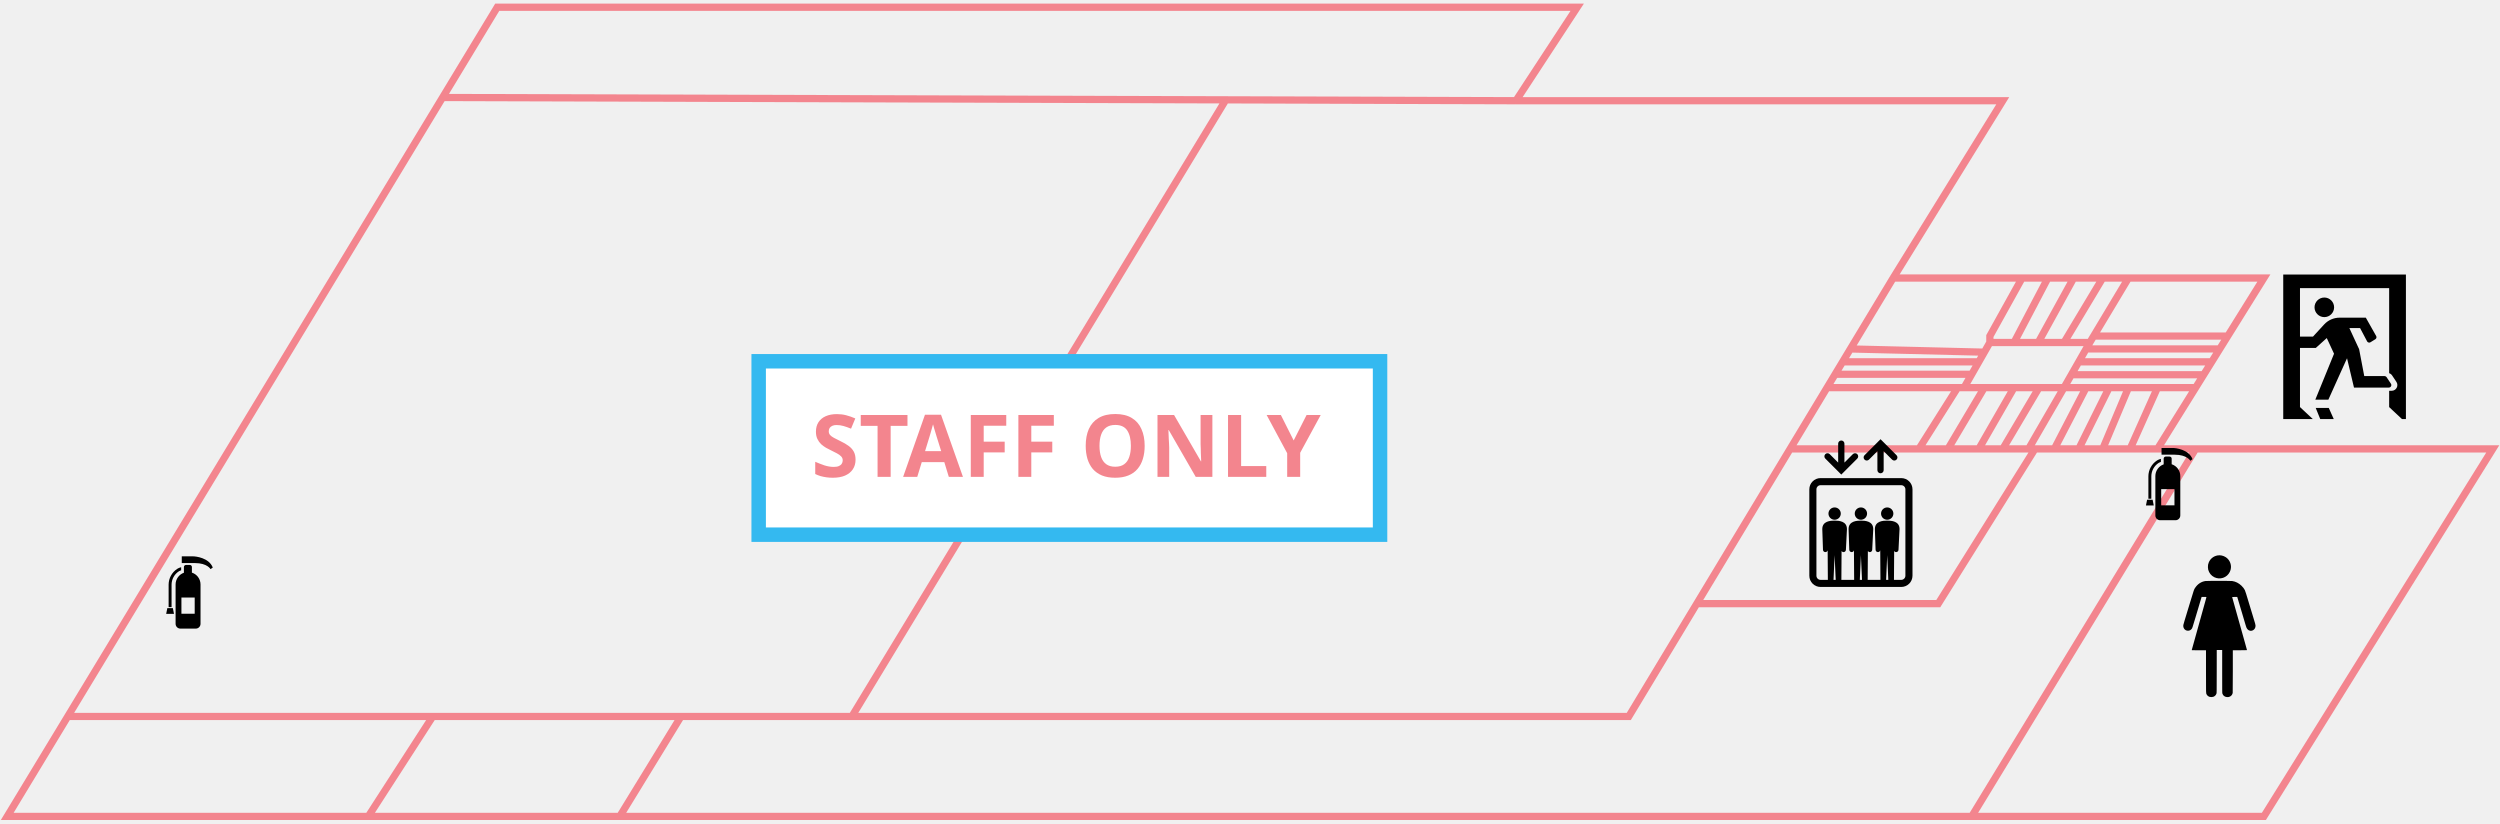
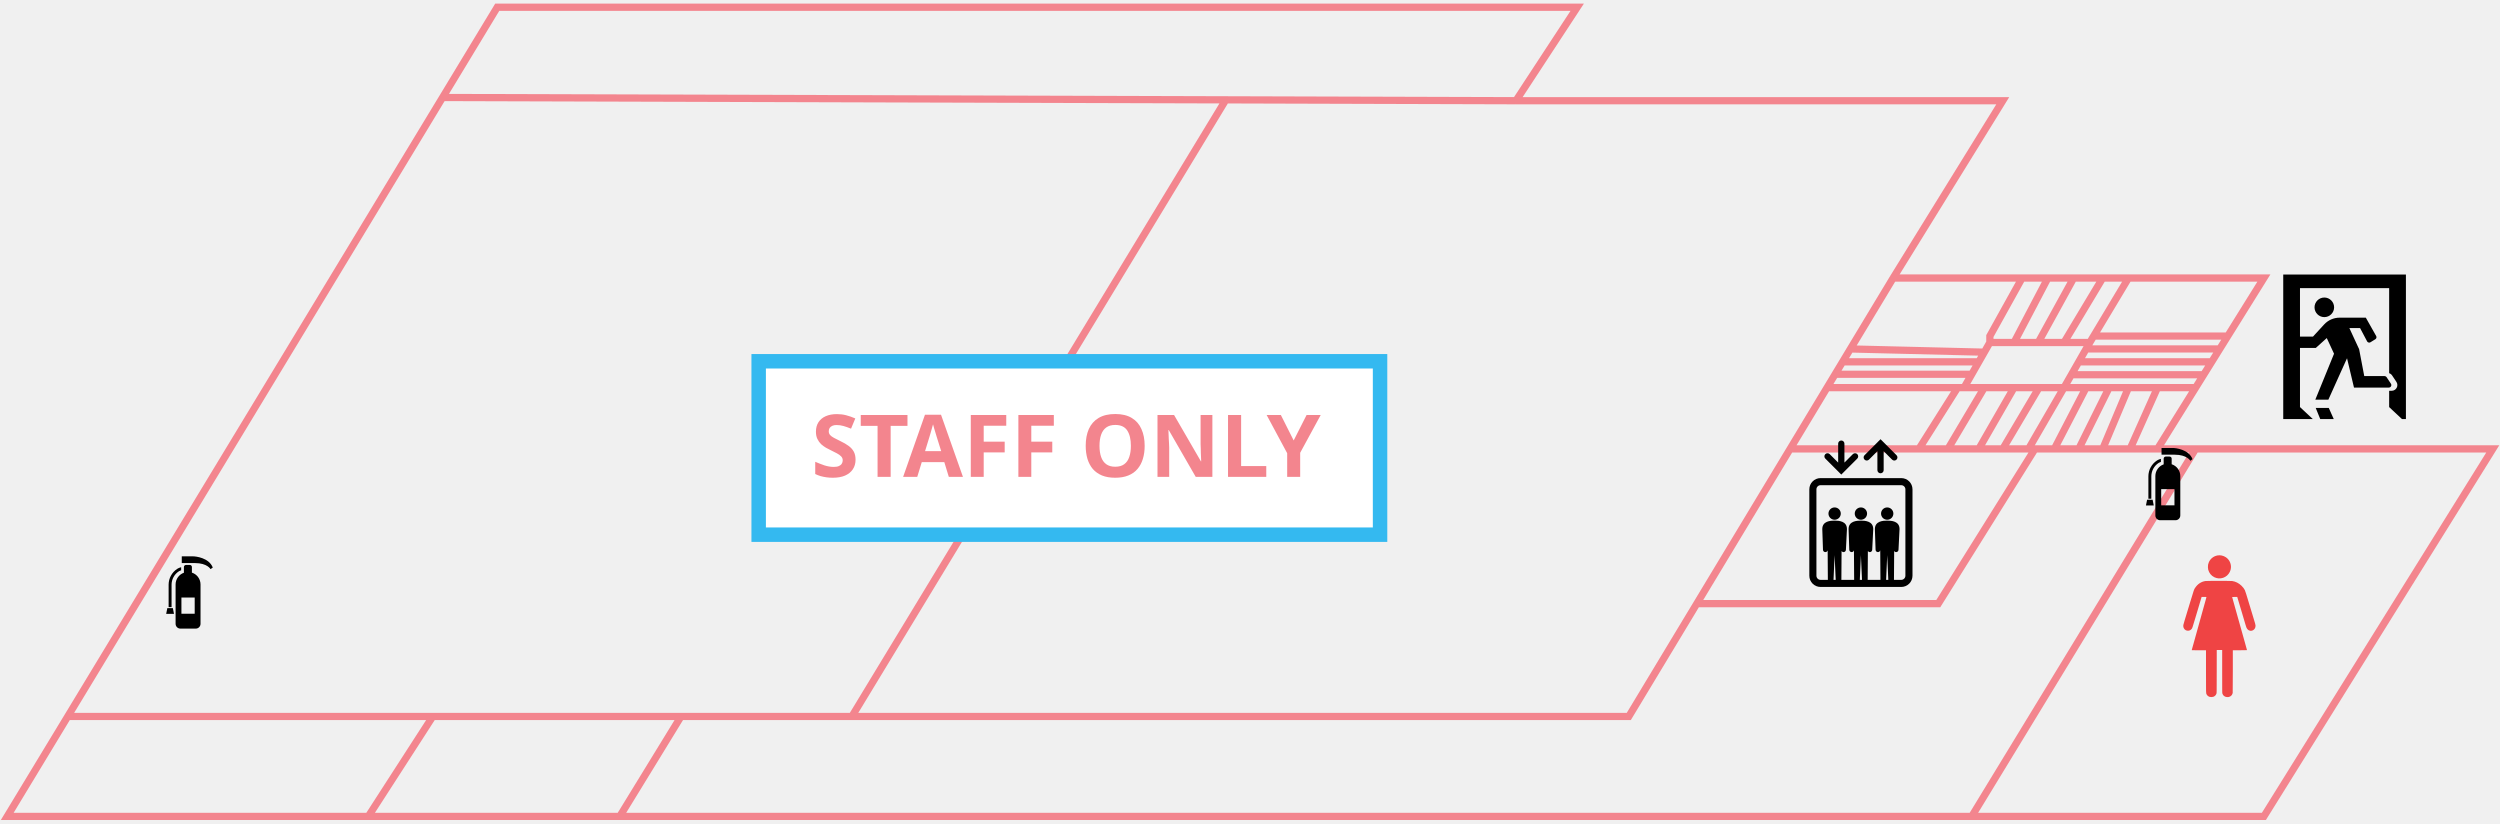
<svg xmlns="http://www.w3.org/2000/svg" width="346" height="114" viewBox="0 0 346 114" fill="none">
  <path d="M209.809 13.939L218.287 1H68.818L61.253 13.493M209.809 13.939H277.182L262.012 38.479M209.809 13.939L169.654 13.818M262.012 38.479H279.859M262.012 38.479L256.093 48.294M298.598 62.126L303.876 53.648M298.598 62.126H294.805M298.598 62.126H303.876M61.253 13.493L169.654 13.818M61.253 13.493L9.376 99.158M169.654 13.818L117.898 99.158M117.898 99.158H94.25M117.898 99.158H225.425L234.841 83.542M9.376 99.158L1 112.99H50.971M9.376 99.158H59.895M50.971 112.99L59.895 99.158M50.971 112.99H85.773M59.895 99.158H94.25M85.773 112.99L94.25 99.158M85.773 112.99H272.885M234.841 83.542H268.258L281.643 62.126M234.841 83.542L247.754 62.126M281.643 62.126H280.751M281.643 62.126H284.32M247.754 62.126H265.581M247.754 62.126L252.865 53.648M265.581 62.126L270.935 53.648H252.865M265.581 62.126H269.597M252.865 53.648L253.981 51.798M275.397 47.402V46.51L279.859 38.479M275.397 47.402H278.743M275.397 47.402L274.632 48.741M279.859 38.479H283.428M289.228 47.402H285.659M289.228 47.402L289.764 46.51M289.228 47.402L288.718 48.294M294.582 38.479H313.322L308.321 46.51M294.582 38.479H291.013M294.582 38.479L289.764 46.51M285.659 47.402L291.013 38.479M285.659 47.402H282.089M291.013 38.479H286.997M282.089 47.402L286.997 38.479M282.089 47.402H278.743M286.997 38.479H283.428M278.743 47.402L283.428 38.479M253.981 51.798H272.885M253.981 51.798L255.017 50.079M272.885 51.798L271.827 53.648H274.632M272.885 51.798L273.867 50.079M255.017 50.079H273.867M255.017 50.079L256.093 48.294M273.867 50.079L274.632 48.741M256.093 48.294L274.632 48.741M285.659 53.648L286.679 51.864M285.659 53.648H282.201M285.659 53.648L280.751 62.126M285.659 53.648H288.718M303.876 53.648L304.987 51.864M303.876 53.648H298.598M289.764 46.51H308.321M308.321 46.51L307.21 48.294M288.718 48.294H307.21M288.718 48.294L287.699 50.079M307.21 48.294L306.099 50.079M287.699 50.079H306.099M287.699 50.079L286.679 51.864M306.099 50.079L304.987 51.864M286.679 51.864H304.987M269.597 62.126L274.632 53.648M269.597 62.126H273.867M274.632 53.648H278.743M273.867 62.126L278.743 53.648M273.867 62.126H277.182M278.743 53.648H282.201M277.182 62.126L282.201 53.648M277.182 62.126H280.751M284.32 62.126L288.718 53.648M284.32 62.126H287.699M288.718 53.648H291.905M287.699 62.126L291.905 53.648M287.699 62.126H291.013M291.905 53.648H294.582M291.013 62.126L294.582 53.648M291.013 62.126H294.805M294.582 53.648H298.598M294.805 62.126L298.598 53.648M303.876 62.126H345L313.322 112.99H272.885M303.876 62.126L272.885 112.99" stroke="#F3858E" />
  <path d="M253.911 70.228C253.44 70.228 253.059 70.609 253.059 71.081C253.059 71.551 253.44 71.933 253.911 71.933C254.382 71.933 254.764 71.551 254.764 71.081C254.764 70.609 254.382 70.228 253.911 70.228Z" fill="black" />
  <path d="M257.55 70.228C257.079 70.228 256.697 70.609 256.697 71.081C256.697 71.551 257.079 71.933 257.55 71.933C258.021 71.933 258.403 71.551 258.403 71.081C258.403 70.609 258.021 70.228 257.55 70.228Z" fill="black" />
  <path d="M261.19 70.228C260.719 70.228 260.337 70.609 260.337 71.081C260.337 71.551 260.719 71.933 261.19 71.933C261.661 71.933 262.042 71.551 262.042 71.081C262.042 70.609 261.661 70.228 261.19 70.228Z" fill="black" />
  <path d="M263.133 66.169H251.967C251.11 66.169 250.411 66.867 250.411 67.725V79.679C250.411 80.537 251.11 81.235 251.967 81.235H263.133C263.991 81.235 264.689 80.537 264.689 79.679V67.725C264.689 66.867 263.991 66.169 263.133 66.169ZM253.759 80.253L253.911 76.836L254.062 80.253H253.759ZM257.398 80.253L257.55 76.836L257.702 80.253H257.398ZM261.038 80.253L261.19 76.836L261.341 80.253H261.038ZM263.707 79.679C263.707 79.996 263.449 80.253 263.133 80.253H262.125L262.153 76.263C262.216 76.356 262.319 76.418 262.438 76.412C262.622 76.403 262.763 76.248 262.754 76.065L262.896 73.227C262.896 72.111 261.765 72.056 261.19 72.056C260.614 72.056 259.484 72.111 259.484 73.227L259.579 76.065C259.57 76.248 259.711 76.403 259.894 76.412C260.054 76.419 260.187 76.31 260.225 76.16L260.253 80.253H258.486L258.514 76.263C258.577 76.356 258.68 76.417 258.799 76.412C258.982 76.403 259.123 76.248 259.115 76.064L259.256 73.227C259.256 72.111 258.125 72.056 257.55 72.056C256.975 72.056 255.844 72.111 255.844 73.227L255.939 76.064C255.93 76.248 256.071 76.403 256.255 76.412C256.415 76.419 256.548 76.309 256.586 76.16L256.614 80.253H254.847L254.874 76.263C254.937 76.355 255.04 76.417 255.16 76.412C255.343 76.403 255.484 76.248 255.475 76.064L255.617 73.227C255.617 72.111 254.486 72.055 253.911 72.055C253.336 72.055 252.205 72.111 252.205 73.227L252.3 76.064C252.291 76.248 252.432 76.403 252.615 76.412C252.776 76.419 252.909 76.309 252.947 76.16L252.975 80.253H251.967C251.651 80.253 251.393 79.996 251.393 79.679V67.725C251.393 67.409 251.651 67.151 251.967 67.151H263.133C263.449 67.151 263.707 67.409 263.707 67.725V79.679H263.707Z" fill="black" />
  <path d="M258.665 63.612L259.832 62.446V65.069C259.832 65.308 260.026 65.502 260.265 65.502C260.505 65.502 260.699 65.308 260.699 65.069V62.446L261.865 63.612C261.95 63.697 262.061 63.74 262.172 63.74C262.283 63.74 262.394 63.697 262.478 63.612C262.648 63.443 262.648 63.169 262.478 63L260.572 61.093L260.265 60.787L259.959 61.093L258.053 63C257.883 63.169 257.883 63.443 258.053 63.612C258.222 63.782 258.496 63.782 258.665 63.612Z" fill="black" />
  <path d="M254.528 65.374C254.528 65.375 254.528 65.375 254.528 65.375L254.835 65.681L255.141 65.375C255.141 65.375 255.142 65.375 255.142 65.374L257.047 63.468C257.217 63.299 257.217 63.024 257.047 62.855C256.879 62.686 256.604 62.686 256.435 62.855L255.268 64.022V61.399C255.268 61.16 255.074 60.966 254.835 60.966C254.596 60.966 254.402 61.16 254.402 61.399V64.022L253.235 62.855C253.066 62.686 252.791 62.686 252.622 62.855C252.453 63.024 252.453 63.299 252.622 63.468L254.528 65.374Z" fill="black" />
-   <path d="M306.909 76.872C306.356 76.971 305.912 77.324 305.697 77.83C305.602 78.051 305.566 78.251 305.576 78.505C305.58 78.648 305.593 78.751 305.614 78.837C305.738 79.306 306.036 79.677 306.458 79.886C307.255 80.279 308.21 79.955 308.601 79.157C308.697 78.959 308.74 78.811 308.76 78.602C308.814 78.017 308.541 77.442 308.056 77.122C307.711 76.895 307.291 76.803 306.909 76.872Z" fill="black" />
-   <path d="M305.223 80.415C304.641 80.505 304.155 80.829 303.807 81.355C303.643 81.602 303.685 81.477 303.055 83.552C302.807 84.37 302.537 85.258 302.343 85.896C302.262 86.161 302.188 86.422 302.179 86.479C302.116 86.835 302.303 87.166 302.621 87.264C302.868 87.341 303.118 87.272 303.29 87.082C303.419 86.938 303.4 86.99 303.868 85.416C303.971 85.069 304.12 84.572 304.198 84.311C304.275 84.049 304.42 83.561 304.52 83.225L304.703 82.616H305.037C305.315 82.616 305.371 82.619 305.371 82.638C305.371 82.65 305.322 82.834 305.262 83.049C305.155 83.434 304.834 84.589 303.998 87.594C303.362 89.884 303.346 89.938 303.337 89.967C303.33 89.993 303.383 89.995 304.319 89.995H305.31V92.912C305.31 96.091 305.305 95.925 305.396 96.103C305.476 96.261 305.635 96.392 305.819 96.448C305.94 96.488 306.195 96.484 306.313 96.439C306.539 96.358 306.686 96.206 306.763 95.978C306.789 95.898 306.79 95.757 306.795 92.928L306.798 89.964H307.174H307.55V92.933C307.55 95.898 307.55 95.902 307.582 95.997C307.678 96.286 307.909 96.456 308.232 96.479C308.62 96.505 308.947 96.255 309.005 95.885C309.016 95.82 309.022 94.813 309.022 92.889V89.995H310.004C310.644 89.995 310.986 89.99 310.986 89.98C310.986 89.972 310.875 89.568 310.739 89.087C310.604 88.603 310.432 87.99 310.357 87.725C310.282 87.459 310.11 86.844 309.973 86.359C309.551 84.856 309.453 84.508 309.344 84.12C309.286 83.913 309.17 83.497 309.085 83.195C308.999 82.892 308.93 82.639 308.93 82.632C308.93 82.623 309.068 82.616 309.283 82.616H309.634L309.667 82.727C309.685 82.788 309.713 82.88 309.728 82.931C309.743 82.981 309.812 83.213 309.881 83.445C309.95 83.676 310.065 84.063 310.137 84.304C310.208 84.545 310.315 84.902 310.374 85.097C310.598 85.849 310.699 86.192 310.78 86.467C310.826 86.623 310.88 86.789 310.897 86.835C311.024 87.165 311.314 87.35 311.616 87.295C311.964 87.232 312.19 86.921 312.162 86.543C312.153 86.428 312.141 86.384 311.797 85.255C311.49 84.247 310.998 82.626 310.868 82.195C310.802 81.974 310.723 81.751 310.685 81.67C310.595 81.48 310.426 81.26 310.219 81.062C309.841 80.7 309.409 80.483 308.938 80.415C308.725 80.384 305.417 80.384 305.223 80.415Z" fill="black" />
+   <path d="M306.909 76.872C306.356 76.971 305.912 77.324 305.697 77.83C305.602 78.051 305.566 78.251 305.576 78.505C305.58 78.648 305.593 78.751 305.614 78.837C305.738 79.306 306.036 79.677 306.458 79.886C307.255 80.279 308.21 79.955 308.601 79.157C308.697 78.959 308.74 78.811 308.76 78.602C308.814 78.017 308.541 77.442 308.056 77.122C307.711 76.895 307.291 76.803 306.909 76.872Z" fill="#EF4444" />
+   <path d="M305.223 80.415C304.641 80.505 304.155 80.829 303.807 81.355C303.643 81.602 303.685 81.477 303.055 83.552C302.807 84.37 302.537 85.258 302.343 85.896C302.262 86.161 302.188 86.422 302.179 86.479C302.116 86.835 302.303 87.166 302.621 87.264C302.868 87.341 303.118 87.272 303.29 87.082C303.419 86.938 303.4 86.99 303.868 85.416C303.971 85.069 304.12 84.572 304.198 84.311C304.275 84.049 304.42 83.561 304.52 83.225L304.703 82.616H305.037C305.315 82.616 305.371 82.619 305.371 82.638C305.371 82.65 305.322 82.834 305.262 83.049C305.155 83.434 304.834 84.589 303.998 87.594C303.362 89.884 303.346 89.938 303.337 89.967C303.33 89.993 303.383 89.995 304.319 89.995H305.31V92.912C305.31 96.091 305.305 95.925 305.396 96.103C305.476 96.261 305.635 96.392 305.819 96.448C305.94 96.488 306.195 96.484 306.313 96.439C306.539 96.358 306.686 96.206 306.763 95.978C306.789 95.898 306.79 95.757 306.795 92.928L306.798 89.964H307.174H307.55V92.933C307.55 95.898 307.55 95.902 307.582 95.997C307.678 96.286 307.909 96.456 308.232 96.479C308.62 96.505 308.947 96.255 309.005 95.885C309.016 95.82 309.022 94.813 309.022 92.889V89.995H310.004C310.644 89.995 310.986 89.99 310.986 89.98C310.986 89.972 310.875 89.568 310.739 89.087C310.604 88.603 310.432 87.99 310.357 87.725C310.282 87.459 310.11 86.844 309.973 86.359C309.551 84.856 309.453 84.508 309.344 84.12C309.286 83.913 309.17 83.497 309.085 83.195C308.999 82.892 308.93 82.639 308.93 82.632C308.93 82.623 309.068 82.616 309.283 82.616H309.634L309.667 82.727C309.685 82.788 309.713 82.88 309.728 82.931C309.743 82.981 309.812 83.213 309.881 83.445C309.95 83.676 310.065 84.063 310.137 84.304C310.208 84.545 310.315 84.902 310.374 85.097C310.598 85.849 310.699 86.192 310.78 86.467C310.826 86.623 310.88 86.789 310.897 86.835C311.024 87.165 311.314 87.35 311.616 87.295C311.964 87.232 312.19 86.921 312.162 86.543C312.153 86.428 312.141 86.384 311.797 85.255C311.49 84.247 310.998 82.626 310.868 82.195C310.802 81.974 310.723 81.751 310.685 81.67C310.595 81.48 310.426 81.26 310.219 81.062C309.841 80.7 309.409 80.483 308.938 80.415C308.725 80.384 305.417 80.384 305.223 80.415Z" fill="#EF4444" />
  <rect x="105" y="50" width="86" height="24" fill="white" stroke="#34B9F0" stroke-width="2" />
  <path d="M118.409 63.624C118.409 64.128 118.285 64.568 118.037 64.944C117.789 65.32 117.429 65.612 116.957 65.82C116.493 66.02 115.925 66.12 115.253 66.12C114.957 66.12 114.665 66.1 114.377 66.06C114.097 66.02 113.825 65.964 113.561 65.892C113.305 65.812 113.061 65.716 112.829 65.604V63.912C113.237 64.088 113.657 64.252 114.089 64.404C114.529 64.548 114.965 64.62 115.397 64.62C115.693 64.62 115.929 64.58 116.105 64.5C116.289 64.42 116.421 64.312 116.501 64.176C116.589 64.04 116.633 63.884 116.633 63.708C116.633 63.492 116.557 63.308 116.405 63.156C116.261 63.004 116.065 62.864 115.817 62.736C115.569 62.6 115.285 62.456 114.965 62.304C114.765 62.208 114.549 62.096 114.317 61.968C114.085 61.832 113.861 61.668 113.645 61.476C113.437 61.276 113.265 61.036 113.129 60.756C112.993 60.476 112.925 60.14 112.925 59.748C112.925 59.236 113.041 58.8 113.273 58.44C113.513 58.072 113.849 57.792 114.281 57.6C114.721 57.408 115.237 57.312 115.829 57.312C116.277 57.312 116.701 57.364 117.101 57.468C117.509 57.572 117.933 57.72 118.373 57.912L117.785 59.328C117.393 59.168 117.041 59.044 116.729 58.956C116.417 58.868 116.097 58.824 115.769 58.824C115.545 58.824 115.353 58.86 115.193 58.932C115.033 59.004 114.909 59.104 114.821 59.232C114.741 59.36 114.701 59.512 114.701 59.688C114.701 59.888 114.761 60.06 114.881 60.204C115.001 60.34 115.181 60.472 115.421 60.6C115.661 60.728 115.961 60.88 116.321 61.056C116.761 61.264 117.133 61.48 117.437 61.704C117.749 61.928 117.989 62.192 118.157 62.496C118.325 62.8 118.409 63.176 118.409 63.624ZM123.267 66H121.455V58.944H119.127V57.432H125.595V58.944H123.267V66ZM131.316 66L130.692 63.96H127.572L126.948 66H124.992L128.016 57.396H130.236L133.272 66H131.316ZM129.636 60.444C129.596 60.308 129.544 60.136 129.48 59.928C129.416 59.72 129.352 59.508 129.288 59.292C129.224 59.076 129.172 58.888 129.132 58.728C129.092 58.888 129.036 59.088 128.964 59.328C128.9 59.56 128.836 59.784 128.772 60C128.716 60.208 128.672 60.356 128.64 60.444L128.028 62.436H130.26L129.636 60.444ZM136.145 66H134.357V57.432H139.265V58.92H136.145V61.128H139.049V62.616H136.145V66ZM142.731 66H140.943V57.432H145.851V58.92H142.731V61.128H145.635V62.616H142.731V66ZM158.422 61.704C158.422 62.368 158.338 62.972 158.17 63.516C158.01 64.052 157.762 64.516 157.426 64.908C157.098 65.3 156.674 65.6 156.154 65.808C155.642 66.016 155.038 66.12 154.342 66.12C153.646 66.12 153.038 66.016 152.518 65.808C152.006 65.592 151.582 65.292 151.246 64.908C150.918 64.516 150.67 64.048 150.502 63.504C150.342 62.96 150.262 62.356 150.262 61.692C150.262 60.804 150.406 60.032 150.694 59.376C150.99 58.72 151.438 58.212 152.038 57.852C152.646 57.484 153.418 57.3 154.354 57.3C155.282 57.3 156.046 57.484 156.646 57.852C157.246 58.212 157.69 58.724 157.978 59.388C158.274 60.044 158.422 60.816 158.422 61.704ZM152.17 61.704C152.17 62.304 152.246 62.82 152.398 63.252C152.55 63.684 152.786 64.016 153.106 64.248C153.426 64.48 153.838 64.596 154.342 64.596C154.862 64.596 155.278 64.48 155.59 64.248C155.91 64.016 156.142 63.684 156.286 63.252C156.438 62.82 156.514 62.304 156.514 61.704C156.514 60.8 156.346 60.092 156.01 59.58C155.674 59.068 155.122 58.812 154.354 58.812C153.842 58.812 153.426 58.928 153.106 59.16C152.786 59.392 152.55 59.724 152.398 60.156C152.246 60.588 152.17 61.104 152.17 61.704ZM167.793 66H165.489L161.757 59.52H161.709C161.717 59.72 161.725 59.924 161.733 60.132C161.741 60.332 161.749 60.536 161.757 60.744C161.773 60.944 161.785 61.148 161.793 61.356C161.801 61.556 161.809 61.76 161.817 61.968V66H160.197V57.432H162.489L166.209 63.852H166.245C166.237 63.652 166.229 63.456 166.221 63.264C166.213 63.064 166.205 62.868 166.197 62.676C166.197 62.476 166.193 62.28 166.185 62.088C166.177 61.888 166.169 61.688 166.161 61.488V57.432H167.793V66ZM169.959 66V57.432H171.771V64.5H175.251V66H169.959ZM179.045 60.96L180.833 57.432H182.789L179.945 62.664V66H178.145V62.724L175.301 57.432H177.269L179.045 60.96Z" fill="#F3858E" />
  <path d="M320.33 42.534C320.33 43.282 320.94 43.889 321.685 43.889C322.434 43.889 323.041 43.282 323.041 42.534C323.041 41.788 322.434 41.178 321.685 41.178C320.94 41.178 320.33 41.788 320.33 42.534Z" fill="black" />
  <path d="M321 56.46L320.502 56.458L320.503 56.46H320.496L321.119 57.995H322.99L322.302 56.46H321Z" fill="black" />
  <path d="M316.059 38H316.007H316V57.927V57.988V57.995H318.357L320.082 58L320.076 57.995H320.086L318.318 56.338V48.158H320.503L321.682 47.095L322.025 46.788L323.031 48.955L321.15 53.573L320.439 55.311H320.442L320.439 55.318H322.245L323.687 52.11L324.829 49.583L325.792 53.641H330.611C330.889 53.641 331.055 53.336 330.902 53.105L330.306 52.204C330.292 52.187 330.279 52.174 330.265 52.157C330.201 52.089 330.113 52.048 330.018 52.048H327.212L326.504 48.331L325.546 46.261L325.152 45.404H326.633L327.605 47.24C327.666 47.355 327.785 47.416 327.9 47.416C327.961 47.416 328.022 47.399 328.076 47.366L328.75 46.949C328.9 46.854 328.95 46.657 328.862 46.505L327.429 43.964H323.81C322.99 43.964 322.211 44.306 321.659 44.909L320.117 46.586H318.318V39.877H330.627H330.658V51.648C330.824 51.703 330.97 51.811 331.068 51.96L331.665 52.858C331.824 53.102 331.841 53.41 331.702 53.668C331.563 53.925 331.299 54.085 331.007 54.085H330.658V56.338L332.43 57.995H332.979V38H316.059Z" fill="black" />
  <path d="M26.75 77C26.44 77 25.157 77 25.157 77V77.929C25.157 77.929 26.042 77.929 26.971 77.929C28.697 77.929 29.14 78.77 29.14 78.77C29.14 78.77 29.14 78.77 29.449 78.549C28.918 77.177 27.06 77 26.75 77Z" fill="black" />
  <path d="M23.157 84.167L23 84.958H24.08L23.923 84.167H23.157Z" fill="black" />
  <path d="M26.559 79.251V78.475C26.559 78.317 26.431 78.189 26.272 78.189H25.739C25.58 78.189 25.453 78.317 25.453 78.475V79.267C24.782 79.503 24.302 80.142 24.302 80.894V86.336C24.302 86.703 24.599 87 24.966 87H27.09C27.456 87 27.753 86.703 27.753 86.336V80.894C27.753 80.126 27.252 79.475 26.559 79.251ZM26.946 84.942H25.109V82.698H26.946V84.942Z" fill="black" />
  <path d="M23.745 80.925C23.745 80.169 24.132 79.476 24.746 79.074L24.748 79.073L24.748 79.073C24.751 79.07 24.875 78.992 25.071 78.926V78.5C24.747 78.587 24.542 78.72 24.523 78.733C24.522 78.733 24.522 78.733 24.522 78.733C24.522 78.733 24.52 78.734 24.52 78.735L24.52 78.735C23.794 79.212 23.337 80.03 23.337 80.925V84.027H23.745V80.925ZM24.751 79.071L24.749 79.073L24.749 79.073L24.751 79.071Z" fill="black" />
  <path d="M300.75 62C300.44 62 299.157 62 299.157 62V62.929C299.157 62.929 300.042 62.929 300.971 62.929C302.697 62.929 303.14 63.77 303.14 63.77C303.14 63.77 303.14 63.77 303.449 63.549C302.918 62.177 301.06 62 300.75 62Z" fill="black" />
  <path d="M297.157 69.167L297 69.958H298.08L297.923 69.167H297.157Z" fill="black" />
  <path d="M300.559 64.251V63.475C300.559 63.317 300.431 63.189 300.272 63.189H299.739C299.58 63.189 299.453 63.317 299.453 63.475V64.267C298.782 64.503 298.302 65.142 298.302 65.894V71.336C298.302 71.703 298.599 72 298.966 72H301.09C301.456 72 301.753 71.703 301.753 71.336V65.894C301.753 65.126 301.252 64.475 300.559 64.251ZM300.946 69.942H299.109V67.698H300.946V69.942Z" fill="black" />
  <path d="M297.745 65.925C297.745 65.169 298.132 64.476 298.746 64.074L298.748 64.073L298.748 64.073C298.751 64.07 298.875 63.992 299.071 63.926V63.5C298.747 63.587 298.542 63.72 298.522 63.733C298.522 63.733 298.522 63.733 298.522 63.733C298.522 63.733 298.52 63.734 298.52 63.735L298.52 63.735C297.794 64.212 297.337 65.03 297.337 65.925V69.027H297.745V65.925ZM298.751 64.071L298.749 64.073L298.749 64.073L298.751 64.071Z" fill="black" />
</svg>
